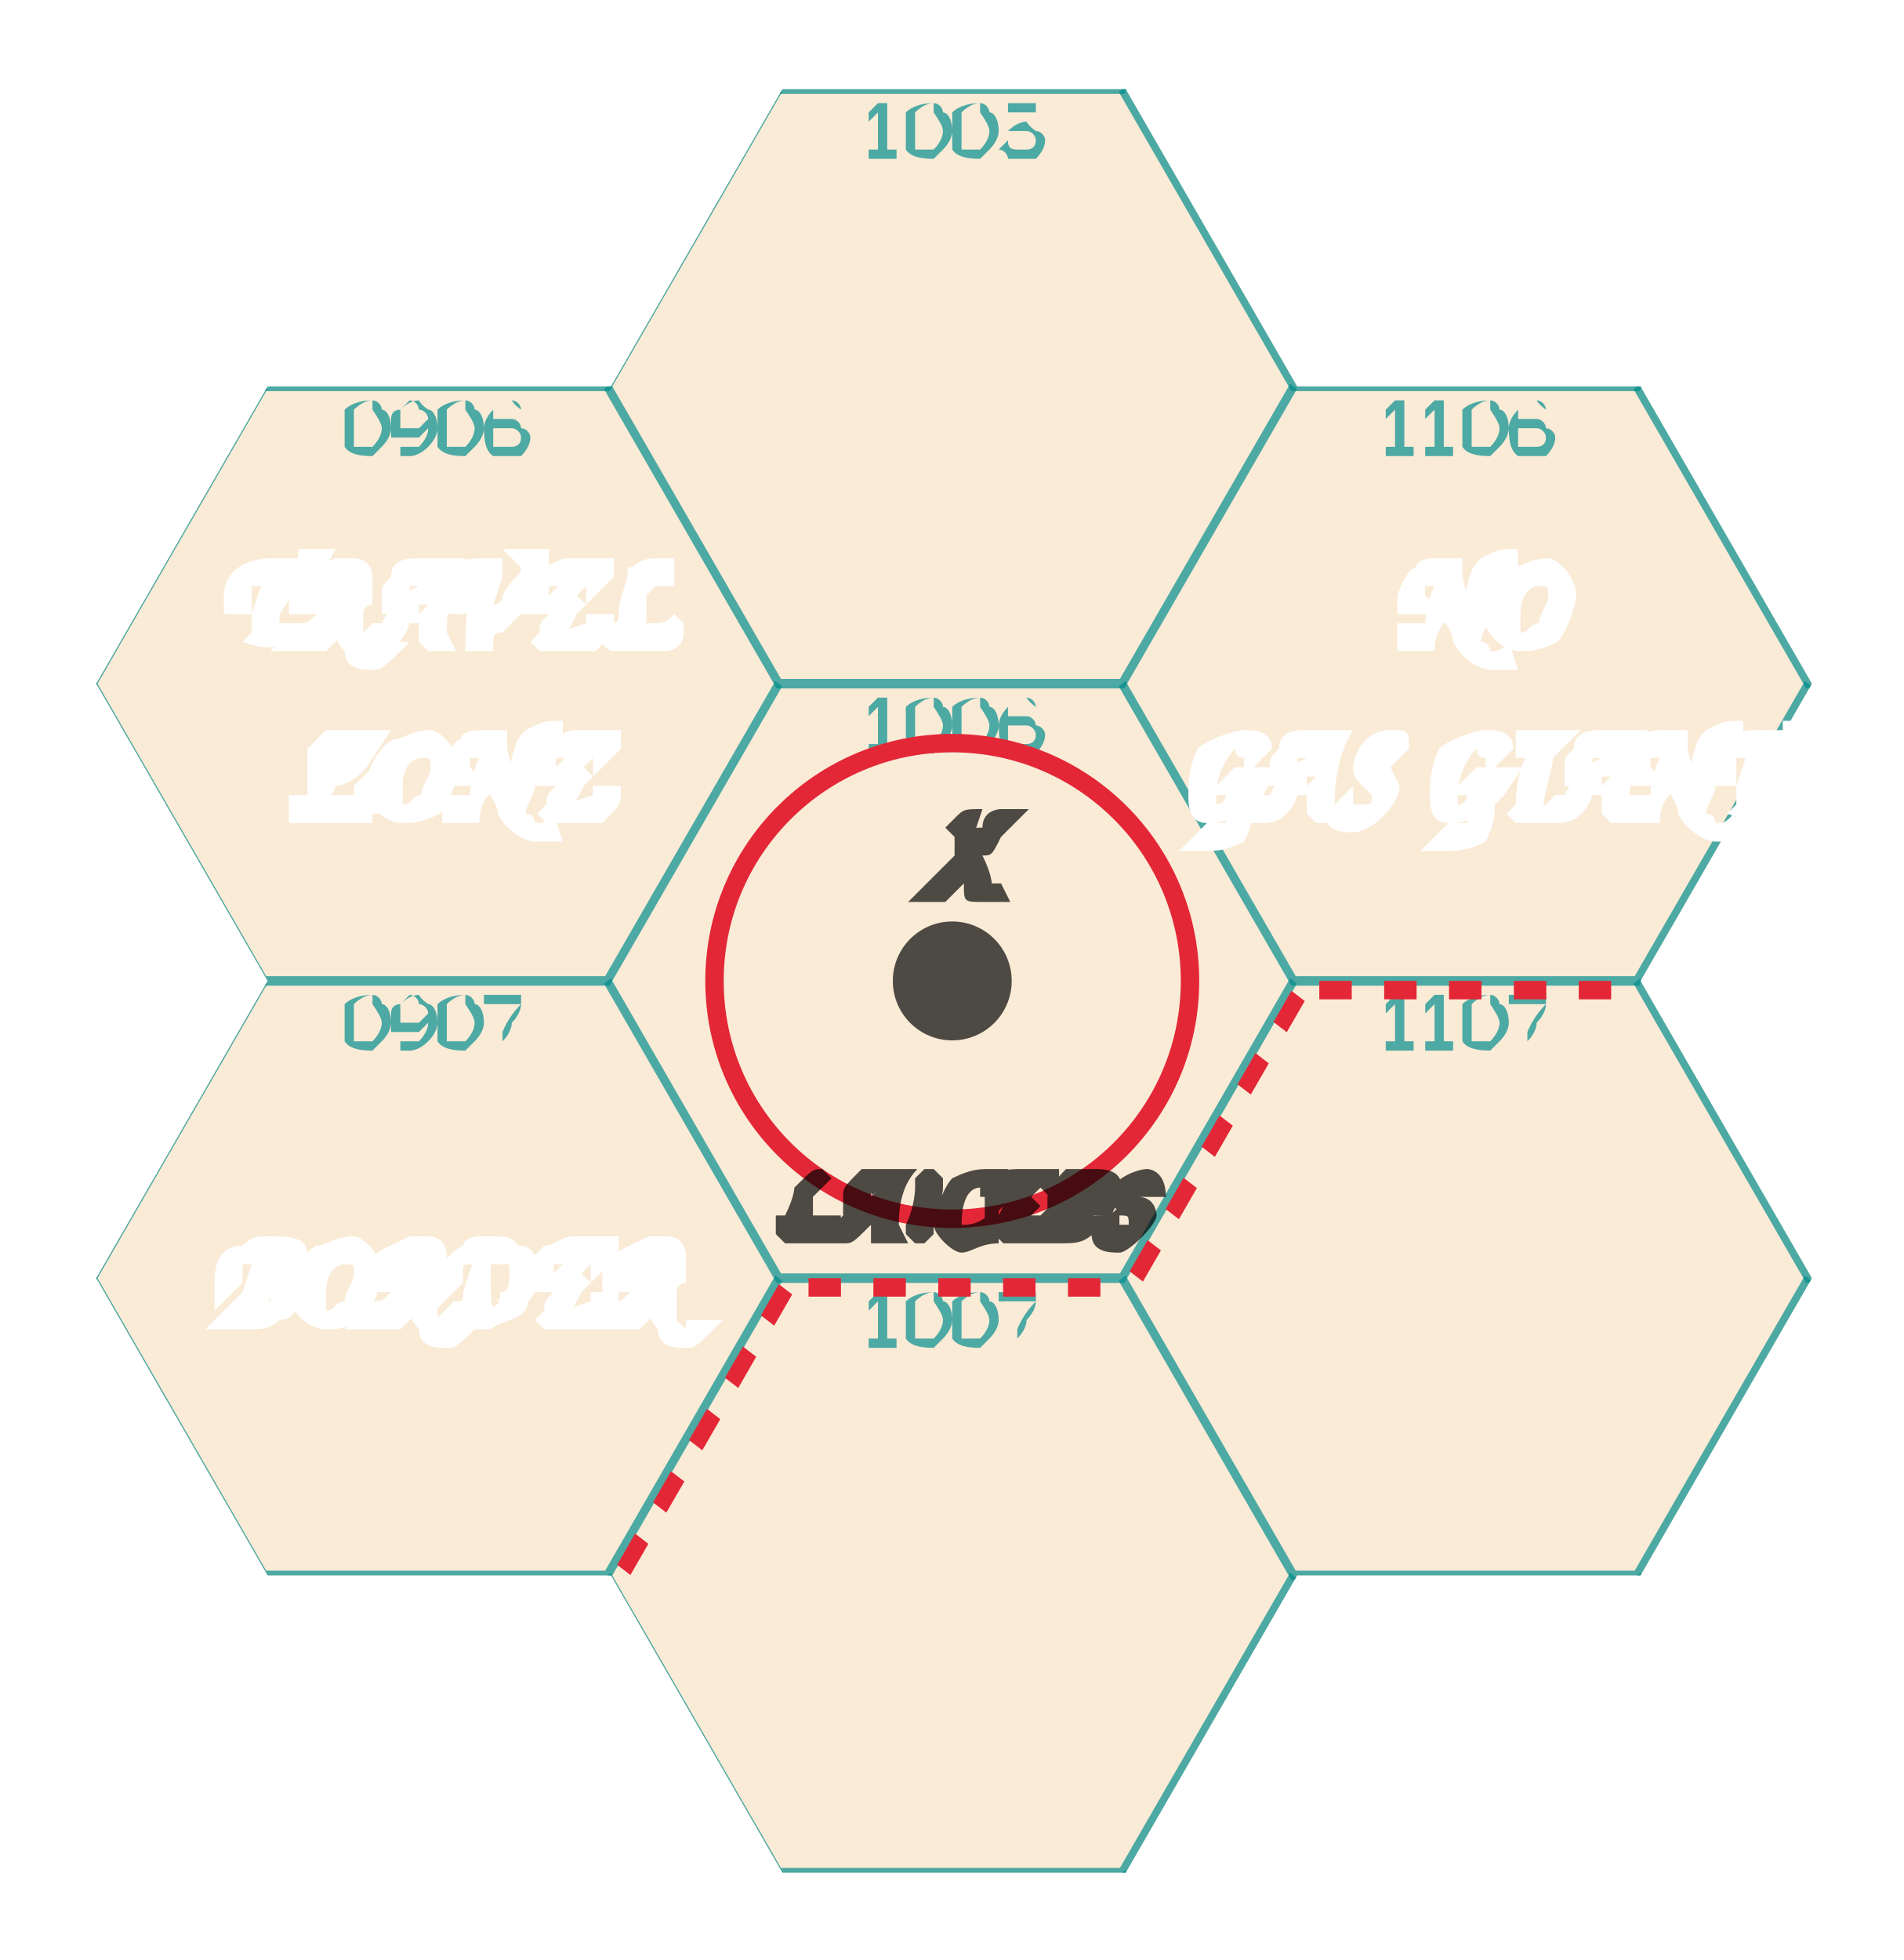
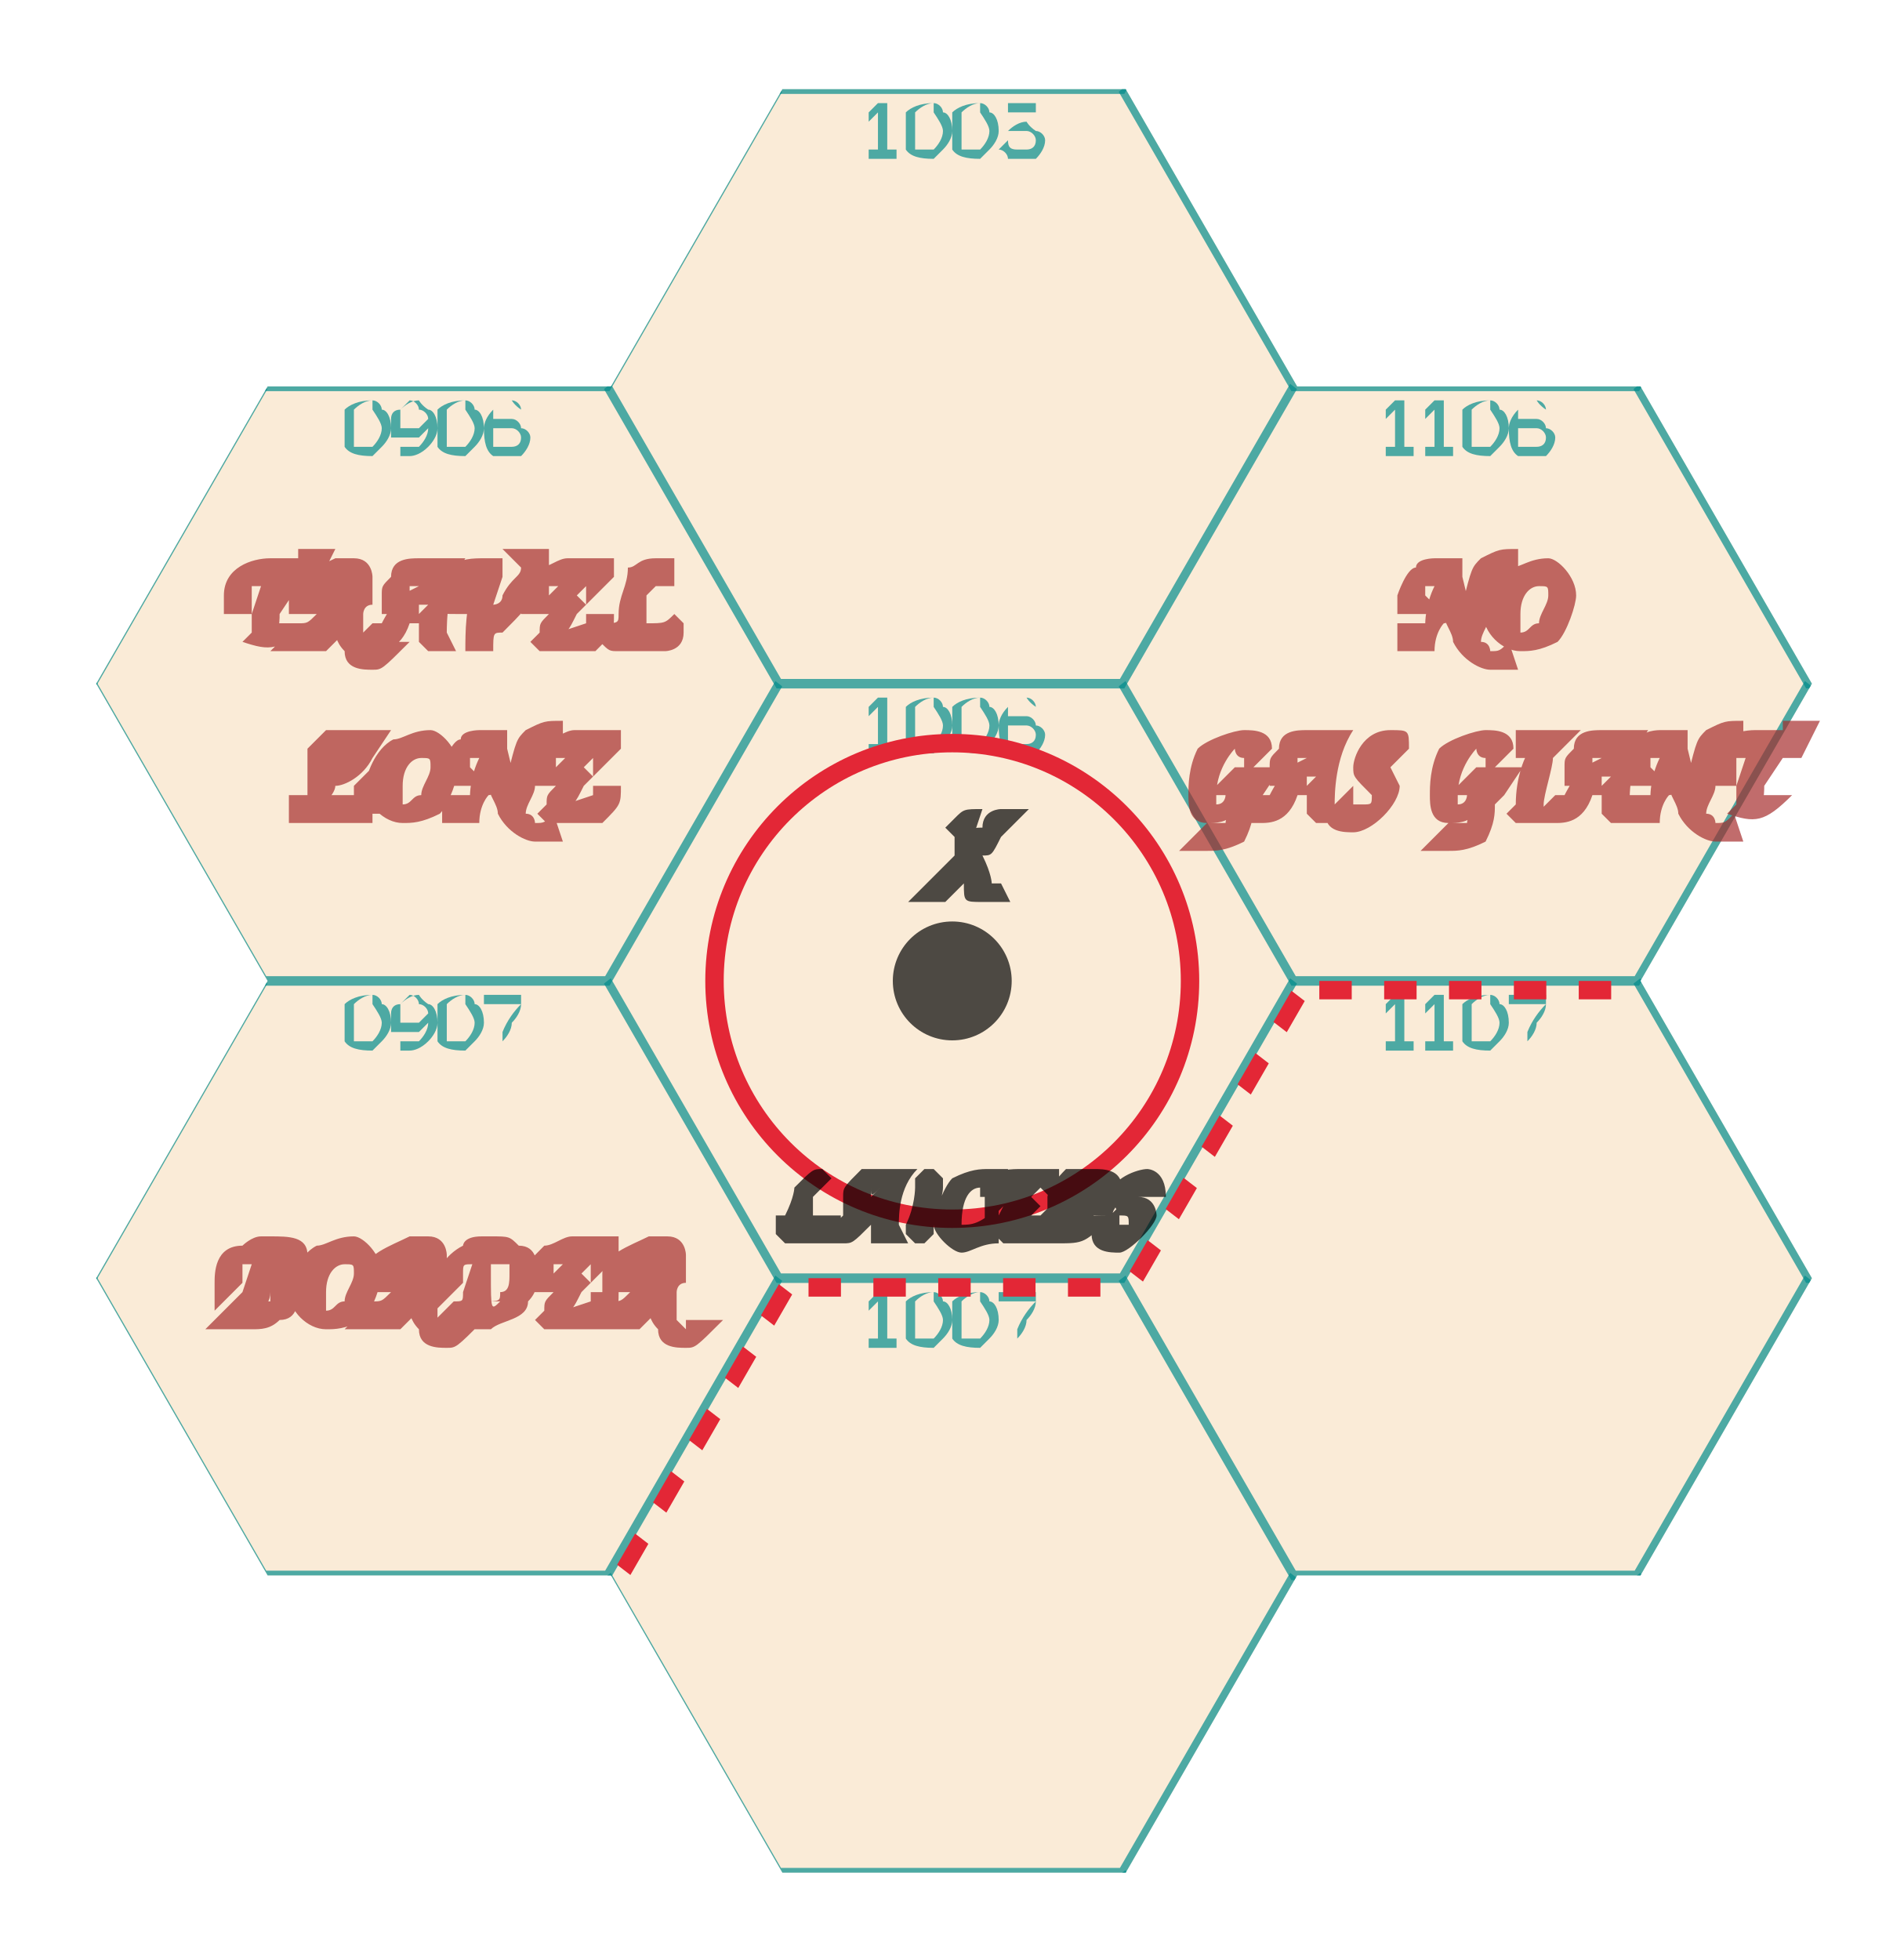
<svg xmlns="http://www.w3.org/2000/svg" version="1.1" baseProfile="full" width="205" height="211" viewBox="0 0 205 211" clip="0 205 0 211">
  <defs>
    <clipPath id="did1">
      <path d="M1031.17,-354l-0.333,-0.5l0.333,-0.5h0.667l0.333,-0.5h0.667l0.333,0.5h0.667l0.333,0.5l-0.333,0.5l0.333,0.5l-0.333,0.5h-0.667l-0.333,0.5h-0.667l-0.333,-0.5h-0.667l-0.333,-0.5l0.333,-0.5Z" />
    </clipPath>
    <clipPath id="did2">
      <path d="M1023.17,-359l-0.333,-0.5l0.333,-0.5h0.667l0.333,0.5h0.667l0.333,-0.5h0.667l0.333,0.5h0.667l0.333,-0.5h0.667l0.333,0.5h0.667l0.333,-0.5h0.667l0.333,0.5h0.667l0.333,-0.5h0.667l0.333,0.5h0.667l0.333,-0.5h0.667l0.333,0.5h0.667l0.333,-0.5h0.667l0.333,0.5h0.667l0.333,-0.5h0.667l0.333,0.5h0.667l0.333,-0.5h0.667l0.333,0.5h0.667l0.333,-0.5h0.667l0.333,0.5h0.667l0.333,-0.5h0.667l0.333,0.5h0.667l0.333,-0.5h0.667l0.333,0.5h0.667l0.333,-0.5h0.667l0.333,0.5h0.667l0.333,-0.5h0.667l0.333,0.5h0.667l0.333,-0.5h0.667l0.333,0.5h0.667l0.333,-0.5h0.667l0.333,0.5h0.667l0.333,0.5l-0.333,0.5l0.333,0.5l-0.333,0.5l0.333,0.5l-0.333,0.5l0.333,0.5l-0.333,0.5l0.333,0.5l-0.333,0.5l0.333,0.5l-0.333,0.5l0.333,0.5l-0.333,0.5l0.333,0.5l-0.333,0.5l0.333,0.5l-0.333,0.5l0.333,0.5l-0.333,0.5l0.333,0.5l-0.333,0.5l0.333,0.5l-0.333,0.5l0.333,0.5l-0.333,0.5l0.333,0.5l-0.333,0.5l0.333,0.5l-0.333,0.5l0.333,0.5l-0.333,0.5l0.333,0.5l-0.333,0.5l0.333,0.5l-0.333,0.5l0.333,0.5l-0.333,0.5l0.333,0.5l-0.333,0.5l0.333,0.5l-0.333,0.5l0.333,0.5l-0.333,0.5l0.333,0.5l-0.333,0.5l0.333,0.5l-0.333,0.5l0.333,0.5l-0.333,0.5l0.333,0.5l-0.333,0.5l0.333,0.5l-0.333,0.5l0.333,0.5l-0.333,0.5l0.333,0.5l-0.333,0.5l0.333,0.5l-0.333,0.5l0.333,0.5l-0.333,0.5l0.333,0.5l-0.333,0.5l0.333,0.5l-0.333,0.5l0.333,0.5l-0.333,0.5l0.333,0.5l-0.333,0.5l0.333,0.5l-0.333,0.5l0.333,0.5l-0.333,0.5l0.333,0.5l-0.333,0.5l0.333,0.5l-0.333,0.5l0.333,0.5l-0.333,0.5h-0.667l-0.333,-0.5h-0.667l-0.333,0.5h-0.667l-0.333,-0.5h-0.667l-0.333,0.5h-0.667l-0.333,-0.5h-0.667l-0.333,0.5h-0.667l-0.333,-0.5h-0.667l-0.333,0.5h-0.667l-0.333,-0.5h-0.667l-0.333,0.5h-0.667l-0.333,-0.5h-0.667l-0.333,0.5h-0.667l-0.333,-0.5h-0.667l-0.333,0.5h-0.667l-0.333,-0.5h-0.667l-0.333,0.5h-0.667l-0.333,-0.5h-0.667l-0.333,0.5h-0.667l-0.333,-0.5h-0.667l-0.333,0.5h-0.667l-0.333,-0.5h-0.667l-0.333,0.5h-0.667l-0.333,-0.5h-0.667l-0.333,0.5h-0.667l-0.333,-0.5h-0.667l-0.333,0.5h-0.667l-0.333,-0.5h-0.667l-0.333,0.5h-0.667l-0.333,-0.5h-0.667l-0.333,0.5h-0.667l-0.333,-0.5h-0.667l-0.333,-0.5l0.333,-0.5l-0.333,-0.5l0.333,-0.5l-0.333,-0.5l0.333,-0.5l-0.333,-0.5l0.333,-0.5l-0.333,-0.5l0.333,-0.5l-0.333,-0.5l0.333,-0.5l-0.333,-0.5l0.333,-0.5l-0.333,-0.5l0.333,-0.5l-0.333,-0.5l0.333,-0.5l-0.333,-0.5l0.333,-0.5l-0.333,-0.5l0.333,-0.5l-0.333,-0.5l0.333,-0.5l-0.333,-0.5l0.333,-0.5l-0.333,-0.5l0.333,-0.5l-0.333,-0.5l0.333,-0.5l-0.333,-0.5l0.333,-0.5l-0.333,-0.5l0.333,-0.5l-0.333,-0.5l0.333,-0.5l-0.333,-0.5l0.333,-0.5l-0.333,-0.5l0.333,-0.5l-0.333,-0.5l0.333,-0.5l-0.333,-0.5l0.333,-0.5l-0.333,-0.5l0.333,-0.5l-0.333,-0.5l0.333,-0.5l-0.333,-0.5l0.333,-0.5l-0.333,-0.5l0.333,-0.5l-0.333,-0.5l0.333,-0.5l-0.333,-0.5l0.333,-0.5l-0.333,-0.5l0.333,-0.5l-0.333,-0.5l0.333,-0.5l-0.333,-0.5l0.333,-0.5l-0.333,-0.5l0.333,-0.5l-0.333,-0.5l0.333,-0.5l-0.333,-0.5l0.333,-0.5l-0.333,-0.5l0.333,-0.5l-0.333,-0.5l0.333,-0.5l-0.333,-0.5l0.333,-0.5l-0.333,-0.5l0.333,-0.5l-0.333,-0.5l0.333,-0.5Z" />
    </clipPath>
    <clipPath id="did3">
      <path d="M1023.17,-359l-0.333,-0.5l0.333,-0.5h0.667l0.333,0.5h0.667l0.333,-0.5h0.667l0.333,0.5h0.667l0.333,-0.5h0.667l0.333,0.5h0.667l0.333,-0.5h0.667l0.333,0.5h0.667l0.333,-0.5h0.667l0.333,0.5h0.667l0.333,-0.5h0.667l0.333,0.5h0.667l0.333,-0.5h0.667l0.333,0.5h0.667l0.333,-0.5h0.667l0.333,0.5h0.667l0.333,-0.5h0.667l0.333,0.5h0.667l0.333,-0.5h0.667l0.333,0.5h0.667l0.333,-0.5h0.667l0.333,0.5h0.667l0.333,-0.5h0.667l0.333,0.5h0.667l0.333,-0.5h0.667l0.333,0.5h0.667l0.333,-0.5h0.667l0.333,0.5h0.667l0.333,-0.5h0.667l0.333,0.5h0.667l0.333,-0.5h0.667l0.333,0.5h0.667l0.333,0.5l-0.333,0.5l0.333,0.5l-0.333,0.5l0.333,0.5l-0.333,0.5l0.333,0.5l-0.333,0.5l0.333,0.5l-0.333,0.5l0.333,0.5l-0.333,0.5l0.333,0.5l-0.333,0.5l0.333,0.5l-0.333,0.5l0.333,0.5l-0.333,0.5l0.333,0.5l-0.333,0.5l0.333,0.5l-0.333,0.5l0.333,0.5l-0.333,0.5l0.333,0.5l-0.333,0.5l0.333,0.5l-0.333,0.5l0.333,0.5l-0.333,0.5l0.333,0.5l-0.333,0.5l0.333,0.5l-0.333,0.5l0.333,0.5l-0.333,0.5l0.333,0.5l-0.333,0.5l0.333,0.5l-0.333,0.5l0.333,0.5l-0.333,0.5l0.333,0.5l-0.333,0.5l0.333,0.5l-0.333,0.5l0.333,0.5l-0.333,0.5l0.333,0.5l-0.333,0.5l0.333,0.5l-0.333,0.5l0.333,0.5l-0.333,0.5l0.333,0.5l-0.333,0.5l0.333,0.5l-0.333,0.5l0.333,0.5l-0.333,0.5l0.333,0.5l-0.333,0.5l0.333,0.5l-0.333,0.5l0.333,0.5l-0.333,0.5l0.333,0.5l-0.333,0.5l0.333,0.5l-0.333,0.5l0.333,0.5l-0.333,0.5l0.333,0.5l-0.333,0.5l0.333,0.5l-0.333,0.5l0.333,0.5l-0.333,0.5l0.333,0.5l-0.333,0.5h-0.667l-0.333,-0.5h-0.667l-0.333,0.5h-0.667l-0.333,-0.5h-0.667l-0.333,0.5h-0.667l-0.333,-0.5h-0.667l-0.333,0.5h-0.667l-0.333,-0.5h-0.667l-0.333,0.5h-0.667l-0.333,-0.5h-0.667l-0.333,0.5h-0.667l-0.333,-0.5h-0.667l-0.333,0.5h-0.667l-0.333,-0.5h-0.667l-0.333,0.5h-0.667l-0.333,-0.5h-0.667l-0.333,0.5h-0.667l-0.333,-0.5h-0.667l-0.333,0.5h-0.667l-0.333,-0.5h-0.667l-0.333,0.5h-0.667l-0.333,-0.5h-0.667l-0.333,0.5h-0.667l-0.333,-0.5h-0.667l-0.333,0.5h-0.667l-0.333,-0.5h-0.667l-0.333,0.5h-0.667l-0.333,-0.5h-0.667l-0.333,0.5h-0.667l-0.333,-0.5h-0.667l-0.333,0.5h-0.667l-0.333,-0.5h-0.667l-0.333,-0.5l0.333,-0.5l-0.333,-0.5l0.333,-0.5l-0.333,-0.5l0.333,-0.5l-0.333,-0.5l0.333,-0.5l-0.333,-0.5l0.333,-0.5l-0.333,-0.5l0.333,-0.5l-0.333,-0.5l0.333,-0.5l-0.333,-0.5l0.333,-0.5l-0.333,-0.5l0.333,-0.5l-0.333,-0.5l0.333,-0.5l-0.333,-0.5l0.333,-0.5l-0.333,-0.5l0.333,-0.5l-0.333,-0.5l0.333,-0.5l-0.333,-0.5l0.333,-0.5l-0.333,-0.5l0.333,-0.5l-0.333,-0.5l0.333,-0.5l-0.333,-0.5l0.333,-0.5l-0.333,-0.5l0.333,-0.5l-0.333,-0.5l0.333,-0.5l-0.333,-0.5l0.333,-0.5l-0.333,-0.5l0.333,-0.5l-0.333,-0.5l0.333,-0.5l-0.333,-0.5l0.333,-0.5l-0.333,-0.5l0.333,-0.5l-0.333,-0.5l0.333,-0.5l-0.333,-0.5l0.333,-0.5l-0.333,-0.5l0.333,-0.5l-0.333,-0.5l0.333,-0.5l-0.333,-0.5l0.333,-0.5l-0.333,-0.5l0.333,-0.5l-0.333,-0.5l0.333,-0.5l-0.333,-0.5l0.333,-0.5l-0.333,-0.5l0.333,-0.5l-0.333,-0.5l0.333,-0.5l-0.333,-0.5l0.333,-0.5l-0.333,-0.5l0.333,-0.5l-0.333,-0.5l0.333,-0.5l-0.333,-0.5l0.333,-0.5l-0.333,-0.5l0.333,-0.5Z" />
    </clipPath>
    <clipPath id="did4">
-       <path d="M1031.17,-352l-0.333,-0.5l0.333,-0.5h0.667l0.333,-0.5h0.667l0.333,-0.5h0.667l0.333,-0.5h0.667l0.333,0.5l-0.333,0.5l0.333,0.5l-0.333,0.5l0.333,0.5l-0.333,0.5h-0.667l-0.333,0.5h-0.667l-0.333,0.5h-0.667l-0.333,0.5h-0.667l-0.333,-0.5l0.333,-0.5l-0.333,-0.5l0.333,-0.5Z" />
+       <path d="M1031.17,-352l-0.333,-0.5l0.333,-0.5h0.667l0.333,-0.5h0.667l0.333,-0.5h0.667l0.333,-0.5h0.667l0.333,0.5l-0.333,0.5l0.333,0.5l-0.333,0.5l0.333,0.5l-0.333,0.5h-0.667l-0.333,0.5h-0.667l-0.333,0.5h-0.667l-0.333,0.5h-0.667l-0.333,-0.5l0.333,-0.5l-0.333,-0.5Z" />
    </clipPath>
    <clipPath id="did5">
      <path d="M1031.17,-354l-0.333,-0.5l0.333,-0.5h0.667l0.333,-0.5h0.667l0.333,0.5h0.667l0.333,0.5l-0.333,0.5l0.333,0.5l-0.333,0.5h-0.667l-0.333,0.5h-0.667l-0.333,-0.5h-0.667l-0.333,-0.5l0.333,-0.5Z" />
    </clipPath>
    <clipPath id="did6">
      <path d="M1031.17,-354l-0.333,-0.5l0.333,-0.5h0.667l0.333,-0.5h0.667l0.333,0.5h0.667l0.333,0.5l-0.333,0.5l0.333,0.5l-0.333,0.5h-0.667l-0.333,0.5h-0.667l-0.333,-0.5h-0.667l-0.333,-0.5l0.333,-0.5Z" />
    </clipPath>
  </defs>
  <g fill="None" stroke="None" transform="matrix(1,0,0,1,0,0) matrix(55.4256,0,0,64,-57124.4,22761.6)">
    <g clip-path="url(#did1)">
-       <rect x="1030.65" y="-355.65" width="3.7" height="3.3" fill="rgb(250,235,215)" />
-       <path d="M1028.83,-356.5v0l0.333,0.5h0.667l0.333,-0.5" stroke="rgba(0,139,139,0.69)" stroke-width="0.016" />
-       <path d="M1028.83,-355.5v0l0.333,0.5h0.667l0.333,-0.5" stroke="rgba(0,139,139,0.69)" stroke-width="0.016" />
-       <path d="M1028.83,-354.5v0l0.333,0.5h0.667l0.333,-0.5" stroke="rgba(0,139,139,0.69)" stroke-width="0.016" />
-       <path d="M1028.83,-353.5v0l0.333,0.5h0.667l0.333,-0.5" stroke="rgba(0,139,139,0.69)" stroke-width="0.016" />
-       <path d="M1028.83,-352.5v0l0.333,0.5h0.667l0.333,-0.5" stroke="rgba(0,139,139,0.69)" stroke-width="0.016" />
-       <path d="M1028.83,-351.5v0l0.333,0.5h0.667l0.333,-0.5" stroke="rgba(0,139,139,0.69)" stroke-width="0.016" />
-       <path d="M1029.83,-356v0l0.333,0.5h0.667l0.333,-0.5" stroke="rgba(0,139,139,0.69)" stroke-width="0.016" />
-       <path d="M1029.83,-355v0l0.333,0.5h0.667l0.333,-0.5" stroke="rgba(0,139,139,0.69)" stroke-width="0.016" />
-       <path d="M1029.83,-354v0l0.333,0.5h0.667l0.333,-0.5" stroke="rgba(0,139,139,0.69)" stroke-width="0.016" />
-       <path d="M1029.83,-353v0l0.333,0.5h0.667l0.333,-0.5" stroke="rgba(0,139,139,0.69)" stroke-width="0.016" />
-       <path d="M1029.83,-352v0l0.333,0.5h0.667l0.333,-0.5" stroke="rgba(0,139,139,0.69)" stroke-width="0.016" />
-       <path d="M1029.83,-351v0l0.333,0.5h0.667l0.333,-0.5" stroke="rgba(0,139,139,0.69)" stroke-width="0.016" />
-       <path d="M1030.83,-356.5v0l0.333,0.5h0.667l0.333,-0.5" stroke="rgba(0,139,139,0.69)" stroke-width="0.016" />
-       <path d="M1030.83,-355.5v0l0.333,0.5h0.667l0.333,-0.5" stroke="rgba(0,139,139,0.69)" stroke-width="0.016" />
-       <path d="M1030.83,-354.5v0l0.333,0.5h0.667l0.333,-0.5" stroke="rgba(0,139,139,0.69)" stroke-width="0.016" />
-       <path d="M1030.83,-353.5v0l0.333,0.5h0.667l0.333,-0.5" stroke="rgba(0,139,139,0.69)" stroke-width="0.016" />
-       <path d="M1030.83,-352.5v0l0.333,0.5h0.667l0.333,-0.5" stroke="rgba(0,139,139,0.69)" stroke-width="0.016" />
-       <path d="M1030.83,-351.5v0l0.333,0.5h0.667l0.333,-0.5" stroke="rgba(0,139,139,0.69)" stroke-width="0.016" />
-       <path d="M1031.83,-356v0l0.333,0.5h0.667l0.333,-0.5" stroke="rgba(0,139,139,0.69)" stroke-width="0.016" />
-       <path d="M1031.83,-355v0l0.333,0.5h0.667l0.333,-0.5" stroke="rgba(0,139,139,0.69)" stroke-width="0.016" />
-       <path d="M1031.83,-354v0l0.333,0.5h0.667l0.333,-0.5" stroke="rgba(0,139,139,0.69)" stroke-width="0.016" />
-       <path d="M1031.83,-353v0l0.333,0.5h0.667l0.333,-0.5" stroke="rgba(0,139,139,0.69)" stroke-width="0.016" />
-       <path d="M1031.83,-352v0l0.333,0.5h0.667l0.333,-0.5" stroke="rgba(0,139,139,0.69)" stroke-width="0.016" />
-       <path d="M1031.83,-351v0l0.333,0.5h0.667l0.333,-0.5" stroke="rgba(0,139,139,0.69)" stroke-width="0.016" />
-       <path d="M1032.83,-356.5v0l0.333,0.5h0.667l0.333,-0.5" stroke="rgba(0,139,139,0.69)" stroke-width="0.016" />
-       <path d="M1032.83,-355.5v0l0.333,0.5h0.667l0.333,-0.5" stroke="rgba(0,139,139,0.69)" stroke-width="0.016" />
-       <path d="M1032.83,-354.5v0l0.333,0.5h0.667l0.333,-0.5" stroke="rgba(0,139,139,0.69)" stroke-width="0.016" />
-       <path d="M1032.83,-353.5v0l0.333,0.5h0.667l0.333,-0.5" stroke="rgba(0,139,139,0.69)" stroke-width="0.016" />
-       <path d="M1032.83,-352.5v0l0.333,0.5h0.667l0.333,-0.5" stroke="rgba(0,139,139,0.69)" stroke-width="0.016" />
-       <path d="M1032.83,-351.5v0l0.333,0.5h0.667l0.333,-0.5" stroke="rgba(0,139,139,0.69)" stroke-width="0.016" />
-       <path d="M1033.83,-356v0l0.333,0.5h0.667l0.333,-0.5" stroke="rgba(0,139,139,0.69)" stroke-width="0.016" />
-       <path d="M1033.83,-355v0l0.333,0.5h0.667l0.333,-0.5" stroke="rgba(0,139,139,0.69)" stroke-width="0.016" />
-       <path d="M1033.83,-354v0l0.333,0.5h0.667l0.333,-0.5" stroke="rgba(0,139,139,0.69)" stroke-width="0.016" />
-       <path d="M1033.83,-353v0l0.333,0.5h0.667l0.333,-0.5" stroke="rgba(0,139,139,0.69)" stroke-width="0.016" />
-       <path d="M1033.83,-352v0l0.333,0.5h0.667l0.333,-0.5" stroke="rgba(0,139,139,0.69)" stroke-width="0.016" />
-       <path d="M1033.83,-351v0l0.333,0.5h0.667l0.333,-0.5" stroke="rgba(0,139,139,0.69)" stroke-width="0.016" />
-       <text transform="translate(1029.5,-357) scale(1.1547 1)" font-family="Arial" font-size="0.14" text-anchor="middle" x="0" y="0.119" fill="rgba(0,139,139,0.69)">0704</text>
-       <text transform="translate(1029.5,-356) scale(1.1547 1)" font-family="Arial" font-size="0.14" text-anchor="middle" x="0" y="0.119" fill="rgba(0,139,139,0.69)">0705</text>
-       <text transform="translate(1029.5,-355) scale(1.1547 1)" font-family="Arial" font-size="0.14" text-anchor="middle" x="0" y="0.119" fill="rgba(0,139,139,0.69)">0706</text>
-       <text transform="translate(1029.5,-354) scale(1.1547 1)" font-family="Arial" font-size="0.14" text-anchor="middle" x="0" y="0.119" fill="rgba(0,139,139,0.69)">0707</text>
-       <text transform="translate(1029.5,-353) scale(1.1547 1)" font-family="Arial" font-size="0.14" text-anchor="middle" x="0" y="0.119" fill="rgba(0,139,139,0.69)">0708</text>
-       <text transform="translate(1029.5,-352) scale(1.1547 1)" font-family="Arial" font-size="0.14" text-anchor="middle" x="0" y="0.119" fill="rgba(0,139,139,0.69)">0709</text>
-       <text transform="translate(1030.5,-356.5) scale(1.1547 1)" font-family="Arial" font-size="0.14" text-anchor="middle" x="0" y="0.119" fill="rgba(0,139,139,0.69)">0804</text>
-       <text transform="translate(1030.5,-355.5) scale(1.1547 1)" font-family="Arial" font-size="0.14" text-anchor="middle" x="0" y="0.119" fill="rgba(0,139,139,0.69)">0805</text>
-       <text transform="translate(1030.5,-354.5) scale(1.1547 1)" font-family="Arial" font-size="0.14" text-anchor="middle" x="0" y="0.119" fill="rgba(0,139,139,0.69)">0806</text>
-       <text transform="translate(1030.5,-353.5) scale(1.1547 1)" font-family="Arial" font-size="0.14" text-anchor="middle" x="0" y="0.119" fill="rgba(0,139,139,0.69)">0807</text>
-       <text transform="translate(1030.5,-352.5) scale(1.1547 1)" font-family="Arial" font-size="0.14" text-anchor="middle" x="0" y="0.119" fill="rgba(0,139,139,0.69)">0808</text>
-       <text transform="translate(1030.5,-351.5) scale(1.1547 1)" font-family="Arial" font-size="0.14" text-anchor="middle" x="0" y="0.119" fill="rgba(0,139,139,0.69)">0809</text>
-       <text transform="translate(1031.5,-357) scale(1.1547 1)" font-family="Arial" font-size="0.14" text-anchor="middle" x="0" y="0.119" fill="rgba(0,139,139,0.69)">0904</text>
-       <text transform="translate(1031.5,-356) scale(1.1547 1)" font-family="Arial" font-size="0.14" text-anchor="middle" x="0" y="0.119" fill="rgba(0,139,139,0.69)">0905</text>
-       <text transform="translate(1031.5,-355) scale(1.1547 1)" font-family="Arial" font-size="0.14" text-anchor="middle" x="0" y="0.119" fill="rgba(0,139,139,0.69)">0906</text>
-       <text transform="translate(1031.5,-354) scale(1.1547 1)" font-family="Arial" font-size="0.14" text-anchor="middle" x="0" y="0.119" fill="rgba(0,139,139,0.69)">0907</text>
-       <text transform="translate(1031.5,-353) scale(1.1547 1)" font-family="Arial" font-size="0.14" text-anchor="middle" x="0" y="0.119" fill="rgba(0,139,139,0.69)">0908</text>
-       <text transform="translate(1031.5,-352) scale(1.1547 1)" font-family="Arial" font-size="0.14" text-anchor="middle" x="0" y="0.119" fill="rgba(0,139,139,0.69)">0909</text>
-       <text transform="translate(1032.5,-356.5) scale(1.1547 1)" font-family="Arial" font-size="0.14" text-anchor="middle" x="0" y="0.119" fill="rgba(0,139,139,0.69)">1004</text>
-       <text transform="translate(1032.5,-355.5) scale(1.1547 1)" font-family="Arial" font-size="0.14" text-anchor="middle" x="0" y="0.119" fill="rgba(0,139,139,0.69)">1005</text>
-       <text transform="translate(1032.5,-354.5) scale(1.1547 1)" font-family="Arial" font-size="0.14" text-anchor="middle" x="0" y="0.119" fill="rgba(0,139,139,0.69)">1006</text>
-       <text transform="translate(1032.5,-353.5) scale(1.1547 1)" font-family="Arial" font-size="0.14" text-anchor="middle" x="0" y="0.119" fill="rgba(0,139,139,0.69)">1007</text>
-       <text transform="translate(1032.5,-352.5) scale(1.1547 1)" font-family="Arial" font-size="0.14" text-anchor="middle" x="0" y="0.119" fill="rgba(0,139,139,0.69)">1008</text>
-       <text transform="translate(1032.5,-351.5) scale(1.1547 1)" font-family="Arial" font-size="0.14" text-anchor="middle" x="0" y="0.119" fill="rgba(0,139,139,0.69)">1009</text>
-       <text transform="translate(1033.5,-357) scale(1.1547 1)" font-family="Arial" font-size="0.14" text-anchor="middle" x="0" y="0.119" fill="rgba(0,139,139,0.69)">1104</text>
-       <text transform="translate(1033.5,-356) scale(1.1547 1)" font-family="Arial" font-size="0.14" text-anchor="middle" x="0" y="0.119" fill="rgba(0,139,139,0.69)">1105</text>
-       <text transform="translate(1033.5,-355) scale(1.1547 1)" font-family="Arial" font-size="0.14" text-anchor="middle" x="0" y="0.119" fill="rgba(0,139,139,0.69)">1106</text>
-       <text transform="translate(1033.5,-354) scale(1.1547 1)" font-family="Arial" font-size="0.14" text-anchor="middle" x="0" y="0.119" fill="rgba(0,139,139,0.69)">1107</text>
-       <text transform="translate(1033.5,-353) scale(1.1547 1)" font-family="Arial" font-size="0.14" text-anchor="middle" x="0" y="0.119" fill="rgba(0,139,139,0.69)">1108</text>
-       <text transform="translate(1033.5,-352) scale(1.1547 1)" font-family="Arial" font-size="0.14" text-anchor="middle" x="0" y="0.119" fill="rgba(0,139,139,0.69)">1109</text>
-       <text transform="translate(1034.5,-356.5) scale(1.1547 1)" font-family="Arial" font-size="0.14" text-anchor="middle" x="0" y="0.119" fill="rgba(0,139,139,0.69)">1204</text>
-       <text transform="translate(1034.5,-355.5) scale(1.1547 1)" font-family="Arial" font-size="0.14" text-anchor="middle" x="0" y="0.119" fill="rgba(0,139,139,0.69)">1205</text>
-       <text transform="translate(1034.5,-354.5) scale(1.1547 1)" font-family="Arial" font-size="0.14" text-anchor="middle" x="0" y="0.119" fill="rgba(0,139,139,0.69)">1206</text>
-       <text transform="translate(1034.5,-353.5) scale(1.1547 1)" font-family="Arial" font-size="0.14" text-anchor="middle" x="0" y="0.119" fill="rgba(0,139,139,0.69)">1207</text>
-       <text transform="translate(1034.5,-352.5) scale(1.1547 1)" font-family="Arial" font-size="0.14" text-anchor="middle" x="0" y="0.119" fill="rgba(0,139,139,0.69)">1208</text>
-       <text transform="translate(1034.5,-351.5) scale(1.1547 1)" font-family="Arial" font-size="0.14" text-anchor="middle" x="0" y="0.119" fill="rgba(0,139,139,0.69)">1209</text>
+       <rect x="1030.28" y="-355.98" width="4.44" height="3.96" stroke="none" fill="AntiqueWhite" />
+       <path d="M1028.83,-356.5v0l0.333,0.5h0.667l0.333,-0.5" stroke="#008B8B" stroke-opacity="0.69" stroke-width="0.016" fill="none" />
+       <path d="M1028.83,-355.5v0l0.333,0.5h0.667l0.333,-0.5" stroke="#008B8B" stroke-opacity="0.69" stroke-width="0.016" fill="none" />
+       <path d="M1028.83,-354.5v0l0.333,0.5h0.667l0.333,-0.5" stroke="#008B8B" stroke-opacity="0.69" stroke-width="0.016" fill="none" />
+       <path d="M1028.83,-353.5v0l0.333,0.5h0.667l0.333,-0.5" stroke="#008B8B" stroke-opacity="0.69" stroke-width="0.016" fill="none" />
+       <path d="M1028.83,-352.5v0l0.333,0.5h0.667l0.333,-0.5" stroke="#008B8B" stroke-opacity="0.69" stroke-width="0.016" fill="none" />
+       <path d="M1028.83,-351.5v0l0.333,0.5h0.667l0.333,-0.5" stroke="#008B8B" stroke-opacity="0.69" stroke-width="0.016" fill="none" />
+       <path d="M1029.83,-356v0l0.333,0.5h0.667l0.333,-0.5" stroke="#008B8B" stroke-opacity="0.69" stroke-width="0.016" fill="none" />
+       <path d="M1029.83,-355v0l0.333,0.5h0.667l0.333,-0.5" stroke="#008B8B" stroke-opacity="0.69" stroke-width="0.016" fill="none" />
+       <path d="M1029.83,-354v0l0.333,0.5h0.667l0.333,-0.5" stroke="#008B8B" stroke-opacity="0.69" stroke-width="0.016" fill="none" />
+       <path d="M1029.83,-353v0l0.333,0.5h0.667l0.333,-0.5" stroke="#008B8B" stroke-opacity="0.69" stroke-width="0.016" fill="none" />
+       <path d="M1029.83,-352v0l0.333,0.5h0.667l0.333,-0.5" stroke="#008B8B" stroke-opacity="0.69" stroke-width="0.016" fill="none" />
+       <path d="M1029.83,-351v0l0.333,0.5h0.667l0.333,-0.5" stroke="#008B8B" stroke-opacity="0.69" stroke-width="0.016" fill="none" />
+       <path d="M1030.83,-356.5v0l0.333,0.5h0.667l0.333,-0.5" stroke="#008B8B" stroke-opacity="0.69" stroke-width="0.016" fill="none" />
+       <path d="M1030.83,-355.5v0l0.333,0.5h0.667l0.333,-0.5" stroke="#008B8B" stroke-opacity="0.69" stroke-width="0.016" fill="none" />
+       <path d="M1030.83,-354.5v0l0.333,0.5h0.667l0.333,-0.5" stroke="#008B8B" stroke-opacity="0.69" stroke-width="0.016" fill="none" />
+       <path d="M1030.83,-353.5v0l0.333,0.5h0.667l0.333,-0.5" stroke="#008B8B" stroke-opacity="0.69" stroke-width="0.016" fill="none" />
+       <path d="M1030.83,-352.5v0l0.333,0.5h0.667l0.333,-0.5" stroke="#008B8B" stroke-opacity="0.69" stroke-width="0.016" fill="none" />
+       <path d="M1030.83,-351.5v0l0.333,0.5h0.667l0.333,-0.5" stroke="#008B8B" stroke-opacity="0.69" stroke-width="0.016" fill="none" />
+       <path d="M1031.83,-356v0l0.333,0.5h0.667l0.333,-0.5" stroke="#008B8B" stroke-opacity="0.69" stroke-width="0.016" fill="none" />
+       <path d="M1031.83,-355v0l0.333,0.5h0.667l0.333,-0.5" stroke="#008B8B" stroke-opacity="0.69" stroke-width="0.016" fill="none" />
+       <path d="M1031.83,-354v0l0.333,0.5h0.667l0.333,-0.5" stroke="#008B8B" stroke-opacity="0.69" stroke-width="0.016" fill="none" />
+       <path d="M1031.83,-353v0l0.333,0.5h0.667l0.333,-0.5" stroke="#008B8B" stroke-opacity="0.69" stroke-width="0.016" fill="none" />
+       <path d="M1031.83,-352v0l0.333,0.5h0.667l0.333,-0.5" stroke="#008B8B" stroke-opacity="0.69" stroke-width="0.016" fill="none" />
+       <path d="M1031.83,-351v0l0.333,0.5h0.667l0.333,-0.5" stroke="#008B8B" stroke-opacity="0.69" stroke-width="0.016" fill="none" />
+       <path d="M1032.83,-356.5v0l0.333,0.5h0.667l0.333,-0.5" stroke="#008B8B" stroke-opacity="0.69" stroke-width="0.016" fill="none" />
+       <path d="M1032.83,-355.5v0l0.333,0.5h0.667l0.333,-0.5" stroke="#008B8B" stroke-opacity="0.69" stroke-width="0.016" fill="none" />
+       <path d="M1032.83,-354.5v0l0.333,0.5h0.667l0.333,-0.5" stroke="#008B8B" stroke-opacity="0.69" stroke-width="0.016" fill="none" />
+       <path d="M1032.83,-353.5v0l0.333,0.5h0.667l0.333,-0.5" stroke="#008B8B" stroke-opacity="0.69" stroke-width="0.016" fill="none" />
+       <path d="M1032.83,-352.5v0l0.333,0.5h0.667l0.333,-0.5" stroke="#008B8B" stroke-opacity="0.69" stroke-width="0.016" fill="none" />
+       <path d="M1032.83,-351.5v0l0.333,0.5h0.667l0.333,-0.5" stroke="#008B8B" stroke-opacity="0.69" stroke-width="0.016" fill="none" />
+       <path d="M1033.83,-356v0l0.333,0.5h0.667l0.333,-0.5" stroke="#008B8B" stroke-opacity="0.69" stroke-width="0.016" fill="none" />
+       <path d="M1033.83,-355v0l0.333,0.5h0.667l0.333,-0.5" stroke="#008B8B" stroke-opacity="0.69" stroke-width="0.016" fill="none" />
+       <path d="M1033.83,-354v0l0.333,0.5h0.667l0.333,-0.5" stroke="#008B8B" stroke-opacity="0.69" stroke-width="0.016" fill="none" />
+       <path d="M1033.83,-353v0l0.333,0.5h0.667l0.333,-0.5" stroke="#008B8B" stroke-opacity="0.69" stroke-width="0.016" fill="none" />
+       <path d="M1033.83,-352v0l0.333,0.5h0.667l0.333,-0.5" stroke="#008B8B" stroke-opacity="0.69" stroke-width="0.016" fill="none" />
+       <path d="M1033.83,-351v0l0.333,0.5h0.667l0.333,-0.5" stroke="#008B8B" stroke-opacity="0.69" stroke-width="0.016" fill="none" />
+       <text transform="translate(1029.5,-357) scale(1.1547 1)" font-family="Arial" font-size="0.14" text-anchor="middle" x="0" y="0.119" fill="#008B8B" fill-opacity="0.69">0704</text>
+       <text transform="translate(1029.5,-356) scale(1.1547 1)" font-family="Arial" font-size="0.14" text-anchor="middle" x="0" y="0.119" fill="#008B8B" fill-opacity="0.69">0705</text>
+       <text transform="translate(1029.5,-355) scale(1.1547 1)" font-family="Arial" font-size="0.14" text-anchor="middle" x="0" y="0.119" fill="#008B8B" fill-opacity="0.69">0706</text>
+       <text transform="translate(1029.5,-354) scale(1.1547 1)" font-family="Arial" font-size="0.14" text-anchor="middle" x="0" y="0.119" fill="#008B8B" fill-opacity="0.69">0707</text>
+       <text transform="translate(1029.5,-353) scale(1.1547 1)" font-family="Arial" font-size="0.14" text-anchor="middle" x="0" y="0.119" fill="#008B8B" fill-opacity="0.69">0708</text>
+       <text transform="translate(1029.5,-352) scale(1.1547 1)" font-family="Arial" font-size="0.14" text-anchor="middle" x="0" y="0.119" fill="#008B8B" fill-opacity="0.69">0709</text>
+       <text transform="translate(1030.5,-356.5) scale(1.1547 1)" font-family="Arial" font-size="0.14" text-anchor="middle" x="0" y="0.119" fill="#008B8B" fill-opacity="0.69">0804</text>
+       <text transform="translate(1030.5,-355.5) scale(1.1547 1)" font-family="Arial" font-size="0.14" text-anchor="middle" x="0" y="0.119" fill="#008B8B" fill-opacity="0.69">0805</text>
+       <text transform="translate(1030.5,-354.5) scale(1.1547 1)" font-family="Arial" font-size="0.14" text-anchor="middle" x="0" y="0.119" fill="#008B8B" fill-opacity="0.69">0806</text>
+       <text transform="translate(1030.5,-353.5) scale(1.1547 1)" font-family="Arial" font-size="0.14" text-anchor="middle" x="0" y="0.119" fill="#008B8B" fill-opacity="0.69">0807</text>
+       <text transform="translate(1030.5,-352.5) scale(1.1547 1)" font-family="Arial" font-size="0.14" text-anchor="middle" x="0" y="0.119" fill="#008B8B" fill-opacity="0.69">0808</text>
+       <text transform="translate(1030.5,-351.5) scale(1.1547 1)" font-family="Arial" font-size="0.14" text-anchor="middle" x="0" y="0.119" fill="#008B8B" fill-opacity="0.69">0809</text>
+       <text transform="translate(1031.5,-357) scale(1.1547 1)" font-family="Arial" font-size="0.14" text-anchor="middle" x="0" y="0.119" fill="#008B8B" fill-opacity="0.69">0904</text>
+       <text transform="translate(1031.5,-356) scale(1.1547 1)" font-family="Arial" font-size="0.14" text-anchor="middle" x="0" y="0.119" fill="#008B8B" fill-opacity="0.69">0905</text>
+       <text transform="translate(1031.5,-355) scale(1.1547 1)" font-family="Arial" font-size="0.14" text-anchor="middle" x="0" y="0.119" fill="#008B8B" fill-opacity="0.69">0906</text>
+       <text transform="translate(1031.5,-354) scale(1.1547 1)" font-family="Arial" font-size="0.14" text-anchor="middle" x="0" y="0.119" fill="#008B8B" fill-opacity="0.69">0907</text>
+       <text transform="translate(1031.5,-353) scale(1.1547 1)" font-family="Arial" font-size="0.14" text-anchor="middle" x="0" y="0.119" fill="#008B8B" fill-opacity="0.69">0908</text>
+       <text transform="translate(1031.5,-352) scale(1.1547 1)" font-family="Arial" font-size="0.14" text-anchor="middle" x="0" y="0.119" fill="#008B8B" fill-opacity="0.69">0909</text>
+       <text transform="translate(1032.5,-356.5) scale(1.1547 1)" font-family="Arial" font-size="0.14" text-anchor="middle" x="0" y="0.119" fill="#008B8B" fill-opacity="0.69">1004</text>
+       <text transform="translate(1032.5,-355.5) scale(1.1547 1)" font-family="Arial" font-size="0.14" text-anchor="middle" x="0" y="0.119" fill="#008B8B" fill-opacity="0.69">1005</text>
+       <text transform="translate(1032.5,-354.5) scale(1.1547 1)" font-family="Arial" font-size="0.14" text-anchor="middle" x="0" y="0.119" fill="#008B8B" fill-opacity="0.69">1006</text>
+       <text transform="translate(1032.5,-353.5) scale(1.1547 1)" font-family="Arial" font-size="0.14" text-anchor="middle" x="0" y="0.119" fill="#008B8B" fill-opacity="0.69">1007</text>
+       <text transform="translate(1032.5,-352.5) scale(1.1547 1)" font-family="Arial" font-size="0.14" text-anchor="middle" x="0" y="0.119" fill="#008B8B" fill-opacity="0.69">1008</text>
+       <text transform="translate(1032.5,-351.5) scale(1.1547 1)" font-family="Arial" font-size="0.14" text-anchor="middle" x="0" y="0.119" fill="#008B8B" fill-opacity="0.69">1009</text>
+       <text transform="translate(1033.5,-357) scale(1.1547 1)" font-family="Arial" font-size="0.14" text-anchor="middle" x="0" y="0.119" fill="#008B8B" fill-opacity="0.69">1104</text>
+       <text transform="translate(1033.5,-356) scale(1.1547 1)" font-family="Arial" font-size="0.14" text-anchor="middle" x="0" y="0.119" fill="#008B8B" fill-opacity="0.69">1105</text>
+       <text transform="translate(1033.5,-355) scale(1.1547 1)" font-family="Arial" font-size="0.14" text-anchor="middle" x="0" y="0.119" fill="#008B8B" fill-opacity="0.69">1106</text>
+       <text transform="translate(1033.5,-354) scale(1.1547 1)" font-family="Arial" font-size="0.14" text-anchor="middle" x="0" y="0.119" fill="#008B8B" fill-opacity="0.69">1107</text>
+       <text transform="translate(1033.5,-353) scale(1.1547 1)" font-family="Arial" font-size="0.14" text-anchor="middle" x="0" y="0.119" fill="#008B8B" fill-opacity="0.69">1108</text>
+       <text transform="translate(1033.5,-352) scale(1.1547 1)" font-family="Arial" font-size="0.14" text-anchor="middle" x="0" y="0.119" fill="#008B8B" fill-opacity="0.69">1109</text>
+       <text transform="translate(1034.5,-356.5) scale(1.1547 1)" font-family="Arial" font-size="0.14" text-anchor="middle" x="0" y="0.119" fill="#008B8B" fill-opacity="0.69">1204</text>
+       <text transform="translate(1034.5,-355.5) scale(1.1547 1)" font-family="Arial" font-size="0.14" text-anchor="middle" x="0" y="0.119" fill="#008B8B" fill-opacity="0.69">1205</text>
+       <text transform="translate(1034.5,-354.5) scale(1.1547 1)" font-family="Arial" font-size="0.14" text-anchor="middle" x="0" y="0.119" fill="#008B8B" fill-opacity="0.69">1206</text>
+       <text transform="translate(1034.5,-353.5) scale(1.1547 1)" font-family="Arial" font-size="0.14" text-anchor="middle" x="0" y="0.119" fill="#008B8B" fill-opacity="0.69">1207</text>
+       <text transform="translate(1034.5,-352.5) scale(1.1547 1)" font-family="Arial" font-size="0.14" text-anchor="middle" x="0" y="0.119" fill="#008B8B" fill-opacity="0.69">1208</text>
+       <text transform="translate(1034.5,-351.5) scale(1.1547 1)" font-family="Arial" font-size="0.14" text-anchor="middle" x="0" y="0.119" fill="#008B8B" fill-opacity="0.69">1209</text>
      <g clip-path="url(#did3)">
-         <path clip-path="url(#did4)" d="M1031.17,-352l-0.333,-0.5l0.333,-0.5h0.667l0.333,-0.5h0.667l0.333,-0.5h0.667l0.333,-0.5h0.667l0.333,0.5l-0.333,0.5l0.333,0.5l-0.333,0.5l0.333,0.5l-0.333,0.5h-0.667l-0.333,0.5h-0.667l-0.333,0.5h-0.667l-0.333,0.5h-0.667l-0.333,-0.5l0.333,-0.5l-0.333,-0.5l0.333,-0.5Z" stroke="rgb(227,39,54)" stroke-width="0.062" stroke-dasharray="0.063 0.063" />
+         <path clip-path="url(#did4)" d="M1031.17,-352l-0.333,-0.5l0.333,-0.5h0.667l0.333,-0.5h0.667l0.333,-0.5h0.667l0.333,-0.5h0.667l0.333,0.5l-0.333,0.5l0.333,0.5l-0.333,0.5l0.333,0.5l-0.333,0.5h-0.667l-0.333,0.5h-0.667l-0.333,0.5h-0.667l-0.333,0.5h-0.667l-0.333,-0.5l0.333,-0.5l-0.333,-0.5Z" stroke="#E32736" stroke-width="0.062" stroke-dasharray="0.063 0.063" fill="none" />
      </g>
-       <line x1="1031.72" y1="-356.612" x2="1032.28" y2="-356.888" stroke="rgb(4,129,4)" stroke-width="0.08" />
+       <line x1="1031.75" y1="-356.625" x2="1032.25" y2="-356.875" stroke="#048104" stroke-width="0.08" />
    </g>
    <g transform="translate(1028.5,-359) scale(1.1547 1)">
-       <text font-family="Comic Sans MS" font-size="0.35" font-weight="bold" text-anchor="middle" x="0" y="-0.095" fill="rgba(165,42,42,0.69)">WORLD</text>
-       <text font-family="Comic Sans MS" font-size="0.35" font-weight="bold" text-anchor="middle" x="0" y="0.393" fill="rgba(165,42,42,0.69)">CHARACTERISTICS</text>
+       <text font-family="Comic Sans MS" font-size="0.35" font-weight="bold" text-anchor="middle" x="0" y="-0.095" fill="#A52A2A" fill-opacity="0.69">WORLD</text>
+       <text font-family="Comic Sans MS" font-size="0.35" font-weight="bold" text-anchor="middle" x="0" y="0.393" fill="#A52A2A" fill-opacity="0.69">CHARACTERISTICS</text>
    </g>
-     <text transform="translate(1028.5,-355) scale(1.1547 1)" font-family="Comic Sans MS" font-size="0.35" font-weight="bold" text-anchor="middle" x="0" y="0.149" fill="rgba(165,42,42,0.69)">POPULATION</text>
-     <text transform="translate(1036.5,-359) scale(1.1547 1)" font-family="Comic Sans MS" font-size="0.35" font-weight="bold" text-anchor="middle" x="0" y="0.149" fill="rgba(165,42,42,0.69)">TRAVEL ZONES</text>
-     <text transform="translate(1036.5,-355) scale(1.1547 1)" font-family="Comic Sans MS" font-size="0.35" font-weight="bold" text-anchor="middle" x="0" y="0.149" fill="rgba(165,42,42,0.69)">BASES</text>
-     <text transform="translate(1032.5,-359) scale(1.1547 1)" font-family="Comic Sans MS" font-size="0.35" font-weight="bold" text-anchor="middle" x="0" y="0.149" fill="rgba(165,42,42,0.69)">MAP LEGEND</text>
+     <text transform="translate(1028.5,-355) scale(1.1547 1)" font-family="Comic Sans MS" font-size="0.35" font-weight="bold" text-anchor="middle" x="0" y="0.149" fill="#A52A2A" fill-opacity="0.69">POPULATION</text>
+     <text transform="translate(1036.5,-359) scale(1.1547 1)" font-family="Comic Sans MS" font-size="0.35" font-weight="bold" text-anchor="middle" x="0" y="0.149" fill="#A52A2A" fill-opacity="0.69">TRAVEL ZONES</text>
+     <text transform="translate(1036.5,-355) scale(1.1547 1)" font-family="Comic Sans MS" font-size="0.35" font-weight="bold" text-anchor="middle" x="0" y="0.149" fill="#A52A2A" fill-opacity="0.69">BASES</text>
+     <text transform="translate(1032.5,-359) scale(1.1547 1)" font-family="Comic Sans MS" font-size="0.35" font-weight="bold" text-anchor="middle" x="0" y="0.149" fill="#A52A2A" fill-opacity="0.69">MAP LEGEND</text>
    <g transform="translate(1032.5,-358) scale(1.1547 1)">
-       <text font-family="Comic Sans MS" font-size="0.21" font-weight="bold" text-anchor="middle" x="0" y="-0.057" fill="rgb(255,255,255)">STARPORT</text>
-       <text font-family="Comic Sans MS" font-size="0.21" font-weight="bold" text-anchor="middle" x="0" y="0.236" fill="rgb(255,255,255)">TYPE</text>
+       <text font-family="Comic Sans MS" font-size="0.21" font-weight="bold" text-anchor="middle" x="0" y="-0.057" fill="#A52A2A" fill-opacity="0.69">STARPORT</text>
+       <text font-family="Comic Sans MS" font-size="0.21" font-weight="bold" text-anchor="middle" x="0" y="0.236" fill="#A52A2A" fill-opacity="0.69">TYPE</text>
    </g>
-     <text transform="translate(1033.5,-357.5) scale(1.1547 1)" font-family="Comic Sans MS" font-size="0.21" font-weight="bold" text-anchor="middle" x="0" y="0.089" fill="rgb(255,255,255)">GAS GIANT</text>
+     <text transform="translate(1033.5,-357.5) scale(1.1547 1)" font-family="Comic Sans MS" font-size="0.21" font-weight="bold" text-anchor="middle" x="0" y="0.089" fill="#A52A2A" fill-opacity="0.69">GAS GIANT</text>
    <g transform="translate(1033.5,-356.5) scale(1.1547 1)">
-       <text font-family="Comic Sans MS" font-size="0.21" font-weight="bold" text-anchor="middle" x="0" y="-0.057" fill="rgb(255,255,255)" />
-       <text font-family="Comic Sans MS" font-size="0.21" font-weight="bold" text-anchor="middle" x="0" y="0.236" fill="rgb(255,255,255)">ALLEGIANCE</text>
+       <text font-family="Comic Sans MS" font-size="0.21" font-weight="bold" text-anchor="middle" x="0" y="-0.057" fill="#A52A2A" fill-opacity="0.69" />
+       <text font-family="Comic Sans MS" font-size="0.21" font-weight="bold" text-anchor="middle" x="0" y="0.236" fill="#A52A2A" fill-opacity="0.69">ALLEGIANCE</text>
    </g>
    <g transform="translate(1032.5,-356) scale(1.1547 1)">
-       <text font-family="Comic Sans MS" font-size="0.21" font-weight="bold" text-anchor="middle" x="0" y="-0.057" fill="rgb(255,255,255)">WORLD</text>
-       <text font-family="Comic Sans MS" font-size="0.21" font-weight="bold" text-anchor="middle" x="0" y="0.236" fill="rgb(255,255,255)">NAME</text>
+       <text font-family="Comic Sans MS" font-size="0.21" font-weight="bold" text-anchor="middle" x="0" y="-0.057" fill="#A52A2A" fill-opacity="0.69">WORLD</text>
+       <text font-family="Comic Sans MS" font-size="0.21" font-weight="bold" text-anchor="middle" x="0" y="0.236" fill="#A52A2A" fill-opacity="0.69">NAME</text>
    </g>
    <g transform="translate(1031.5,-356.5) scale(1.1547 1)">
-       <text font-family="Comic Sans MS" font-size="0.21" font-weight="bold" text-anchor="middle" x="0" y="-0.057" fill="rgb(255,255,255)">X-BOAT</text>
-       <text font-family="Comic Sans MS" font-size="0.21" font-weight="bold" text-anchor="middle" x="0" y="0.236" fill="rgb(255,255,255)">ROUTE</text>
+       <text font-family="Comic Sans MS" font-size="0.21" font-weight="bold" text-anchor="middle" x="0" y="-0.057" fill="#A52A2A" fill-opacity="0.69">X-BOAT</text>
+       <text font-family="Comic Sans MS" font-size="0.21" font-weight="bold" text-anchor="middle" x="0" y="0.236" fill="#A52A2A" fill-opacity="0.69">ROUTE</text>
    </g>
-     <text transform="translate(1031.5,-357.5) scale(1.1547 1)" font-family="Comic Sans MS" font-size="0.21" font-weight="bold" text-anchor="middle" x="0" y="0.089" fill="rgb(255,255,255)">BASES</text>
+     <text transform="translate(1031.5,-357.5) scale(1.1547 1)" font-family="Comic Sans MS" font-size="0.21" font-weight="bold" text-anchor="middle" x="0" y="0.089" fill="#A52A2A" fill-opacity="0.69">BASES</text>
    <g transform="translate(1033.5,-354.5) scale(1.1547 1)">
-       <text font-family="Comic Sans MS" font-size="0.21" font-weight="bold" text-anchor="middle" x="0" y="-0.057" fill="rgb(255,255,255)">NO</text>
-       <text font-family="Comic Sans MS" font-size="0.21" font-weight="bold" text-anchor="middle" x="0" y="0.236" fill="rgb(255,255,255)">GAS GIANT</text>
+       <text font-family="Comic Sans MS" font-size="0.21" font-weight="bold" text-anchor="middle" x="0" y="-0.057" fill="#A52A2A" fill-opacity="0.69">NO</text>
+       <text font-family="Comic Sans MS" font-size="0.21" font-weight="bold" text-anchor="middle" x="0" y="0.236" fill="#A52A2A" fill-opacity="0.69">GAS GIANT</text>
    </g>
    <g transform="translate(1031.5,-354.5) scale(1.1547 1)">
-       <text font-family="Comic Sans MS" font-size="0.21" font-weight="bold" text-anchor="middle" x="0" y="-0.057" fill="rgb(255,255,255)">TRAVEL</text>
-       <text font-family="Comic Sans MS" font-size="0.21" font-weight="bold" text-anchor="middle" x="0" y="0.236" fill="rgb(255,255,255)">ZONE</text>
+       <text font-family="Comic Sans MS" font-size="0.21" font-weight="bold" text-anchor="middle" x="0" y="-0.057" fill="#A52A2A" fill-opacity="0.69">TRAVEL</text>
+       <text font-family="Comic Sans MS" font-size="0.21" font-weight="bold" text-anchor="middle" x="0" y="0.236" fill="#A52A2A" fill-opacity="0.69">ZONE</text>
    </g>
-     <text transform="translate(1031.5,-353.5) scale(1.1547 1)" font-family="Comic Sans MS" font-size="0.21" font-weight="bold" text-anchor="middle" x="0" y="0.089" fill="rgb(255,255,255)">BORDER</text>
+     <text transform="translate(1031.5,-353.5) scale(1.1547 1)" font-family="Comic Sans MS" font-size="0.21" font-weight="bold" text-anchor="middle" x="0" y="0.089" fill="#A52A2A" fill-opacity="0.69">BORDER</text>
    <g clip-path="url(#did5)">
-       <circle transform="translate(1032.5,-354) scale(1.1547 1)" r="0.4" cx="0" cy="0" stroke="rgb(227,39,54)" stroke-width="0.031" />
+       <circle transform="translate(1032.5,-354) scale(1.1547 1)" r="0.4" cx="0" cy="0" stroke="#E32736" stroke-width="0.031" fill="none" />
    </g>
    <g transform="translate(1032.5,-354) scale(1.1547 1)">
-       <text font-family="Comic Sans MS" font-size="0.21" font-weight="bold" text-anchor="middle" x="0" y="-0.136" fill="rgba(0,0,0,0.69)">X</text>
-       <circle r="0.1" cx="0" cy="0" fill="rgba(0,0,0,0.69)" />
-       <text font-family="Comic Sans MS" font-size="0.168" font-weight="bold" text-anchor="middle" x="0" y="0.441" fill="rgba(0,0,0,0.69)">LAICEPS</text>
+       <text font-family="Comic Sans MS" font-size="0.21" font-weight="bold" text-anchor="middle" x="0" y="-0.136" fill="#000000" fill-opacity="0.69">X</text>
+       <circle r="0.1" cx="0" cy="0" stroke="none" fill="#000000" fill-opacity="0.69" />
+       <text font-family="Comic Sans MS" font-size="0.168" font-weight="bold" text-anchor="middle" x="0" y="0.441" fill="#000000" fill-opacity="0.69">LAICEPS</text>
    </g>
  </g>
</svg>
